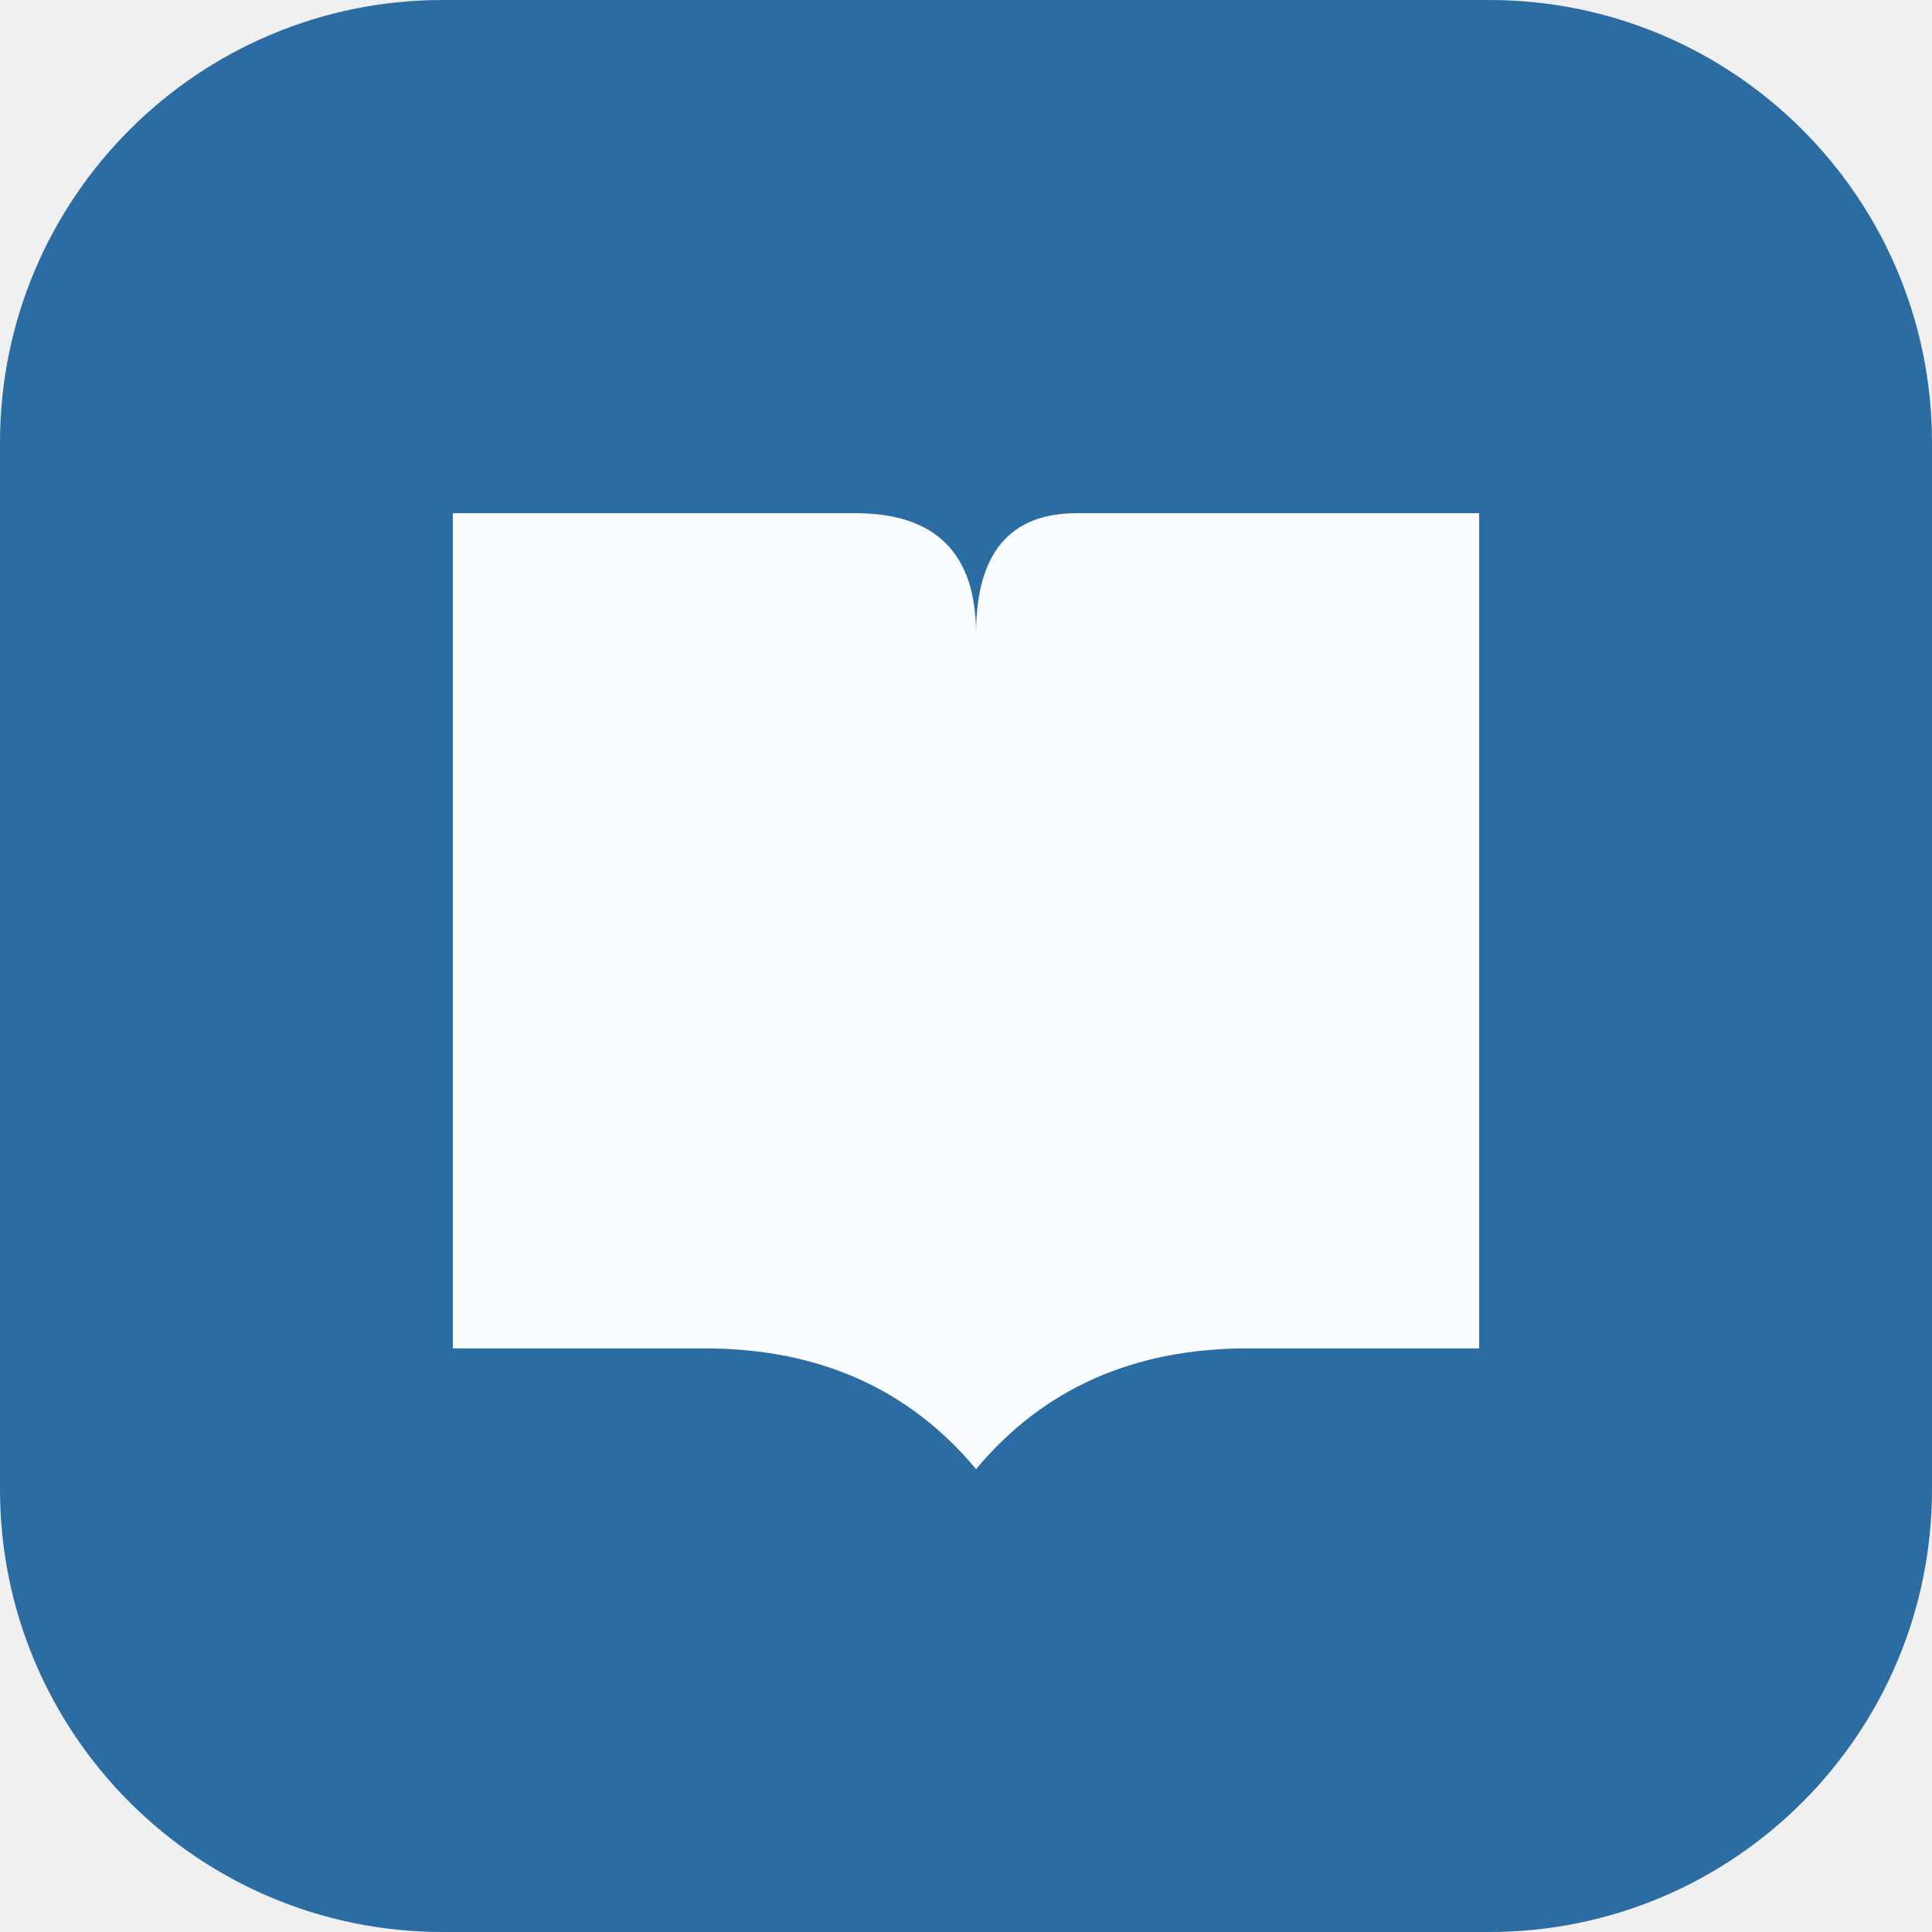
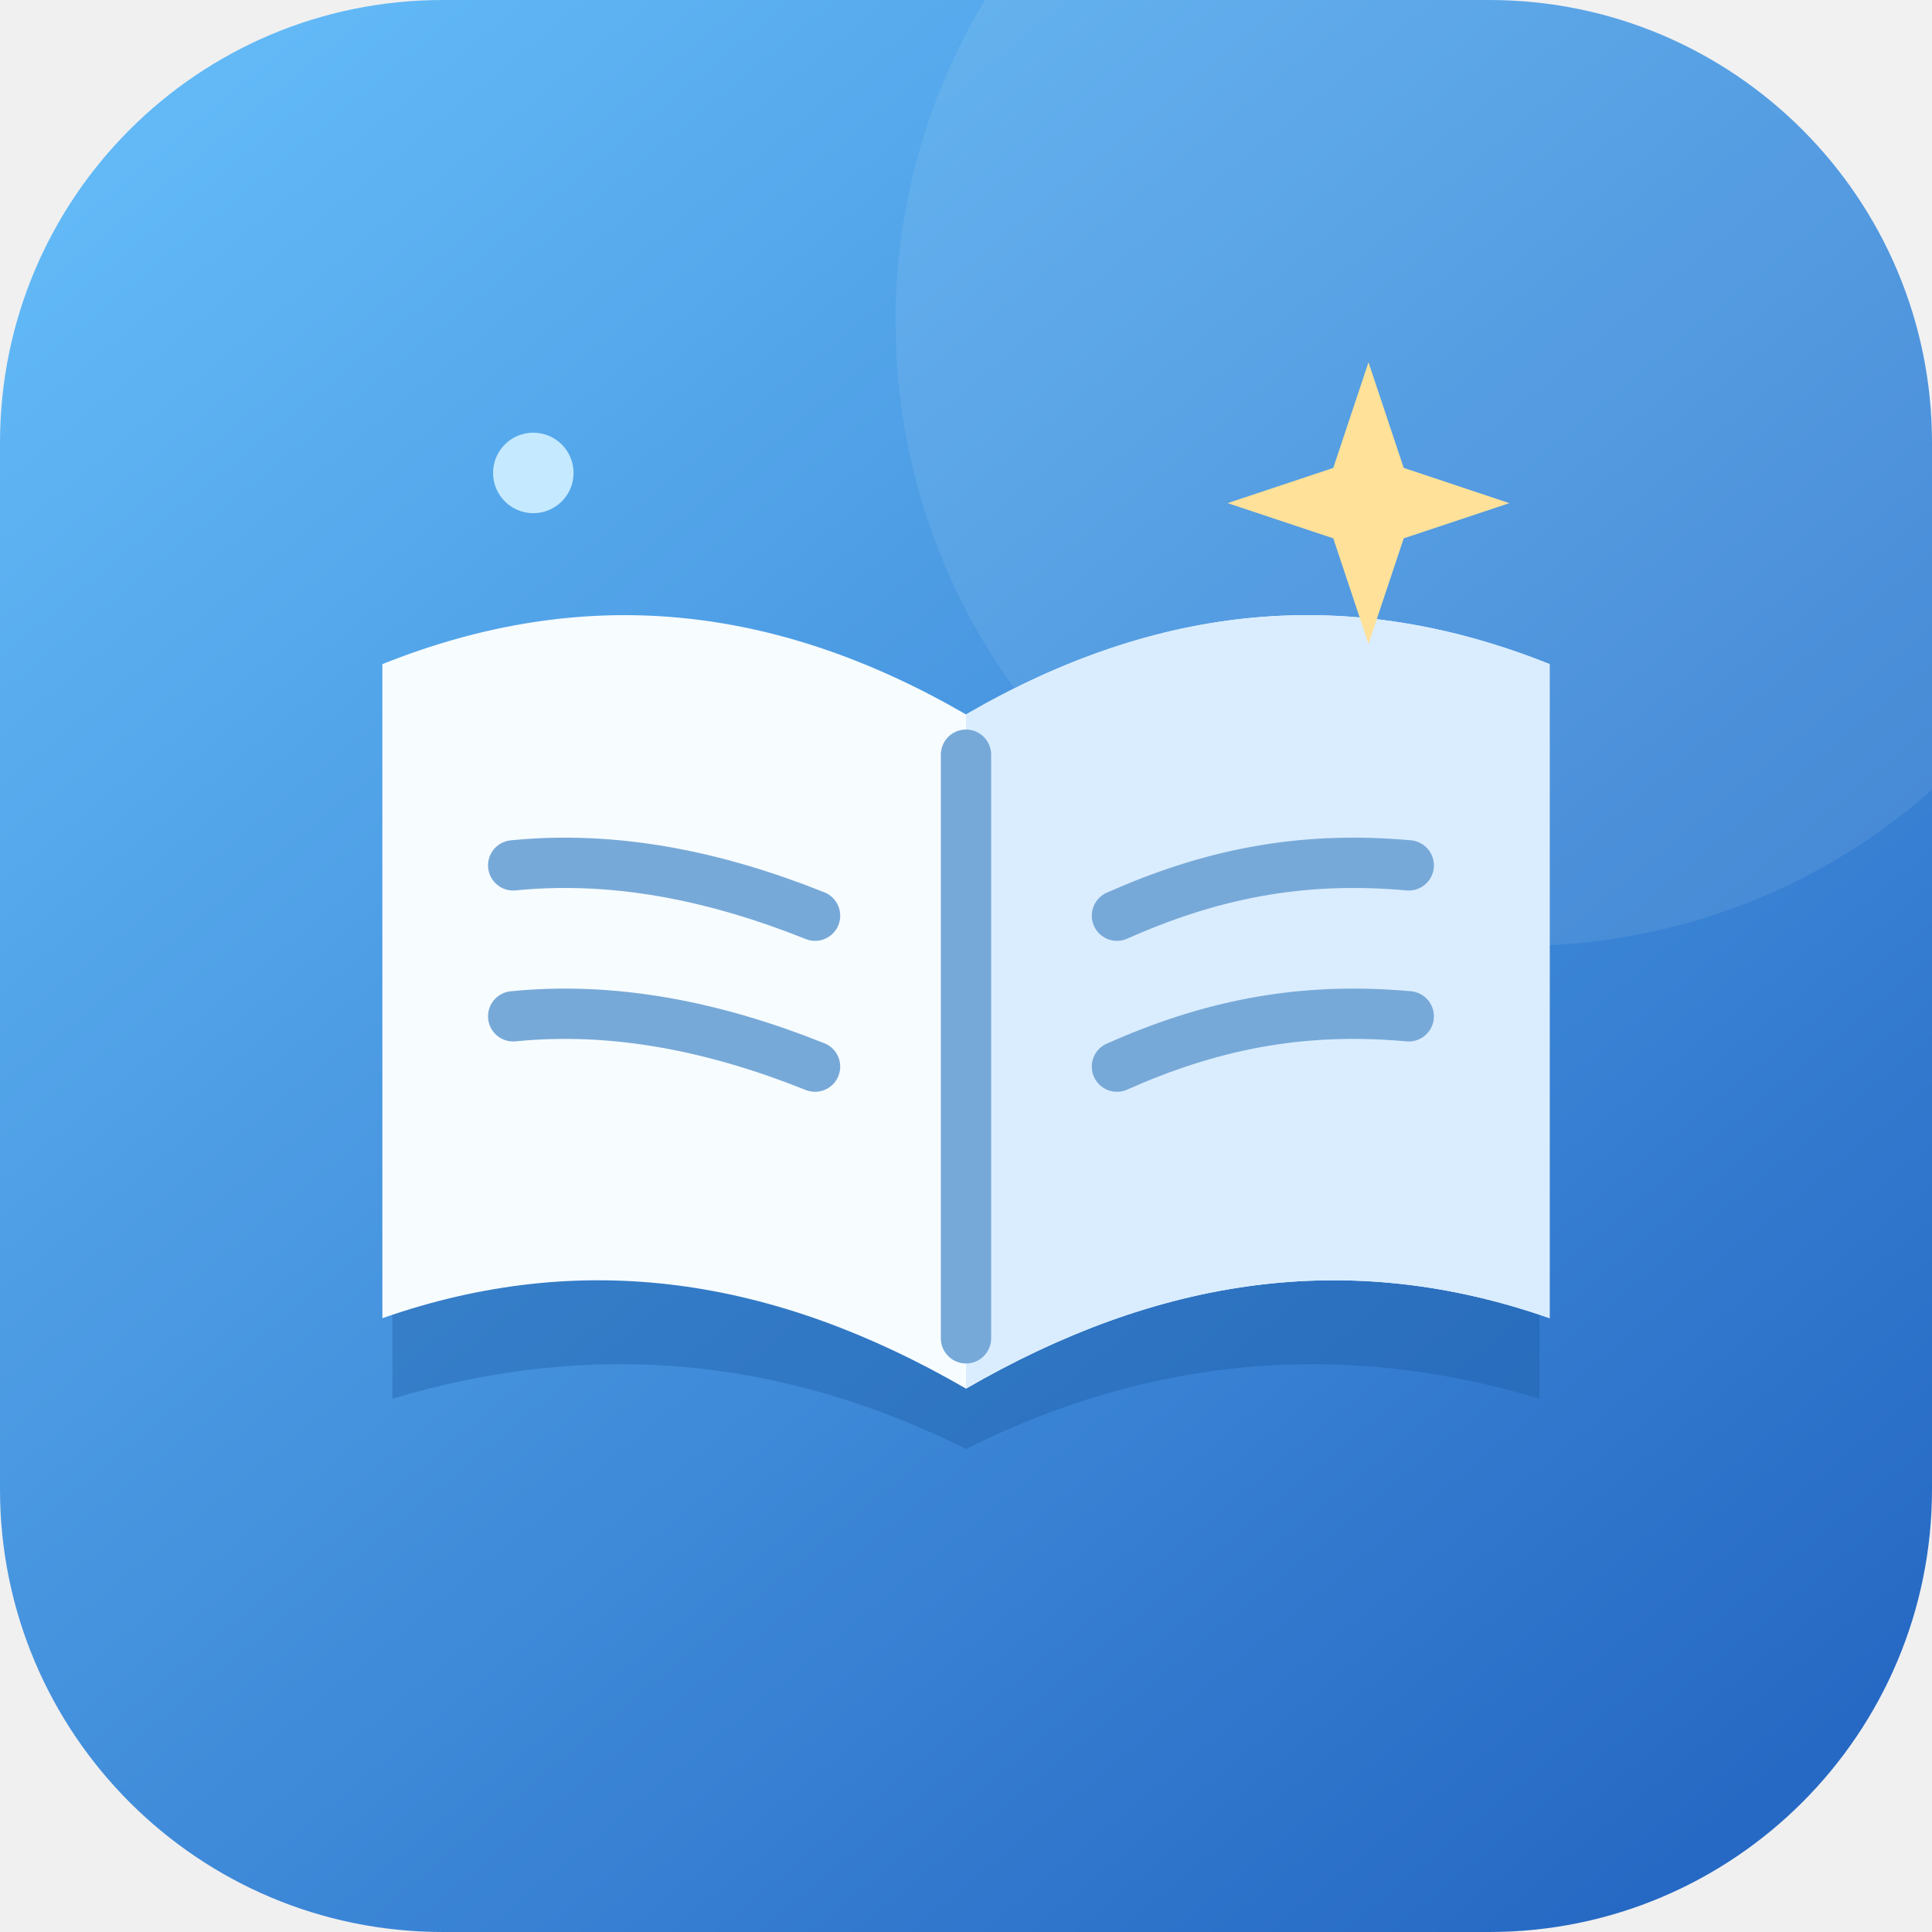
- <svg xmlns="http://www.w3.org/2000/svg" viewBox="0 0 192 192">
-   <rect width="192" height="192" rx="44" fill="#2b6da3" />
-   <path d="M45 51h40q12 0 12 12v83q-10-12-27-12H45zm102 0h-40q-10 0-10 12v83q10-12 27-12h23z" fill="#fafdff" />
+ <svg xmlns="http://www.w3.org/2000/svg" viewBox="0 0 192 192" fill="none">
+   <defs>
+     <linearGradient id="sky" x1="22" y1="8" x2="168" y2="184" gradientUnits="userSpaceOnUse">
+       <stop stop-color="#62B9F6" />
+       <stop offset="1" stop-color="#2669C4" />
+     </linearGradient>
+   </defs>
+   <rect width="192" height="192" rx="44" fill="url(#sky)" />
+   <circle cx="151" cy="32" r="62" fill="#fff" opacity=".08" />
+   <path d="M39 76c20-9 39-7 57 3 18-10 37-12 57-3v63c-20-6-39-4-57 5-18-9-37-11-57-5V76Z" fill="#18579E" opacity=".35" />
+   <path d="M38 66c20-8 39-6 58 5 19-11 38-13 58-5v65c-20-7-39-4-58 7-19-11-38-14-58-7V66Z" fill="#F7FCFF" />
+   <path d="M96 71c19-11 38-13 58-5v65c-20-7-39-4-58 7V71Z" fill="#DAEDFF" />
+   <path d="M96 75v58M51 86c10-1 20 1 30 5M51 101c10-1 20 1 30 5M111 91c9-4 18-6 29-5M111 106c9-4 18-6 29-5" stroke="#77A9D8" stroke-width="5" stroke-linecap="round" />
+   <path d="m136 36 3.5 10.5L150 50l-10.5 3.5L136 64l-3.5-10.5L122 50l10.5-3.5L136 36Z" fill="#FFE19A" />
+   <circle cx="53" cy="47" r="4" fill="#C5E9FF" />
</svg>
